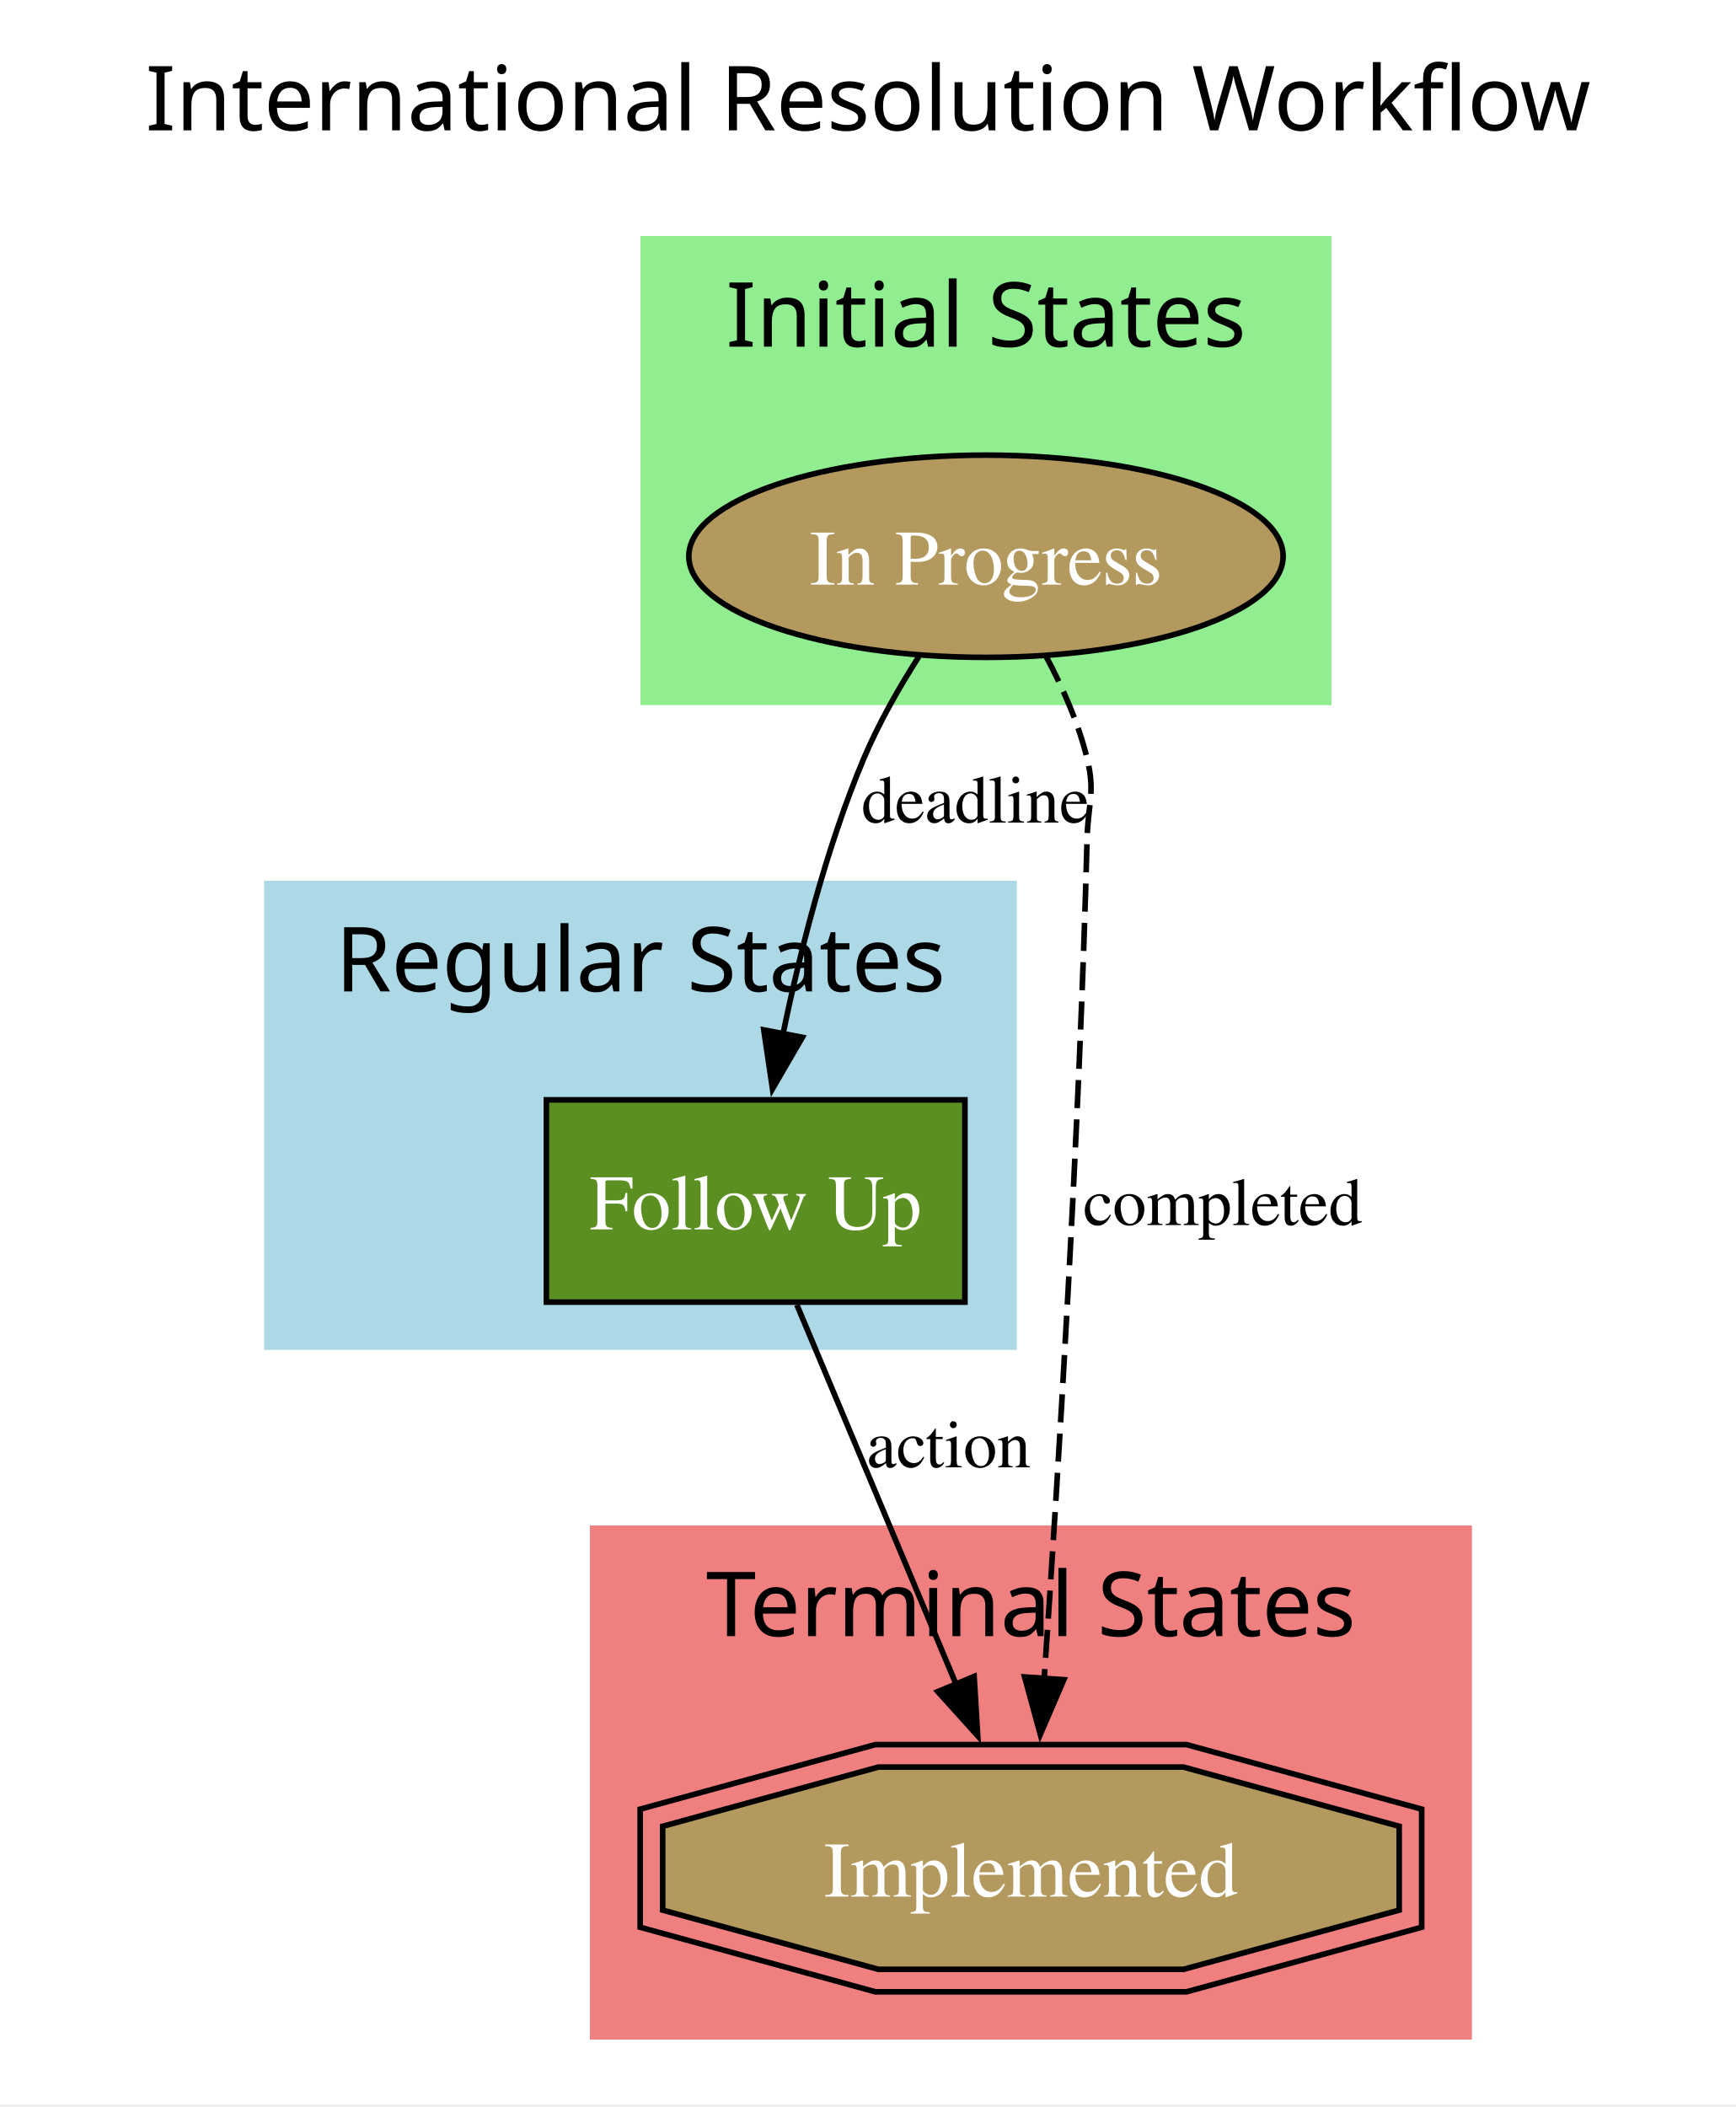
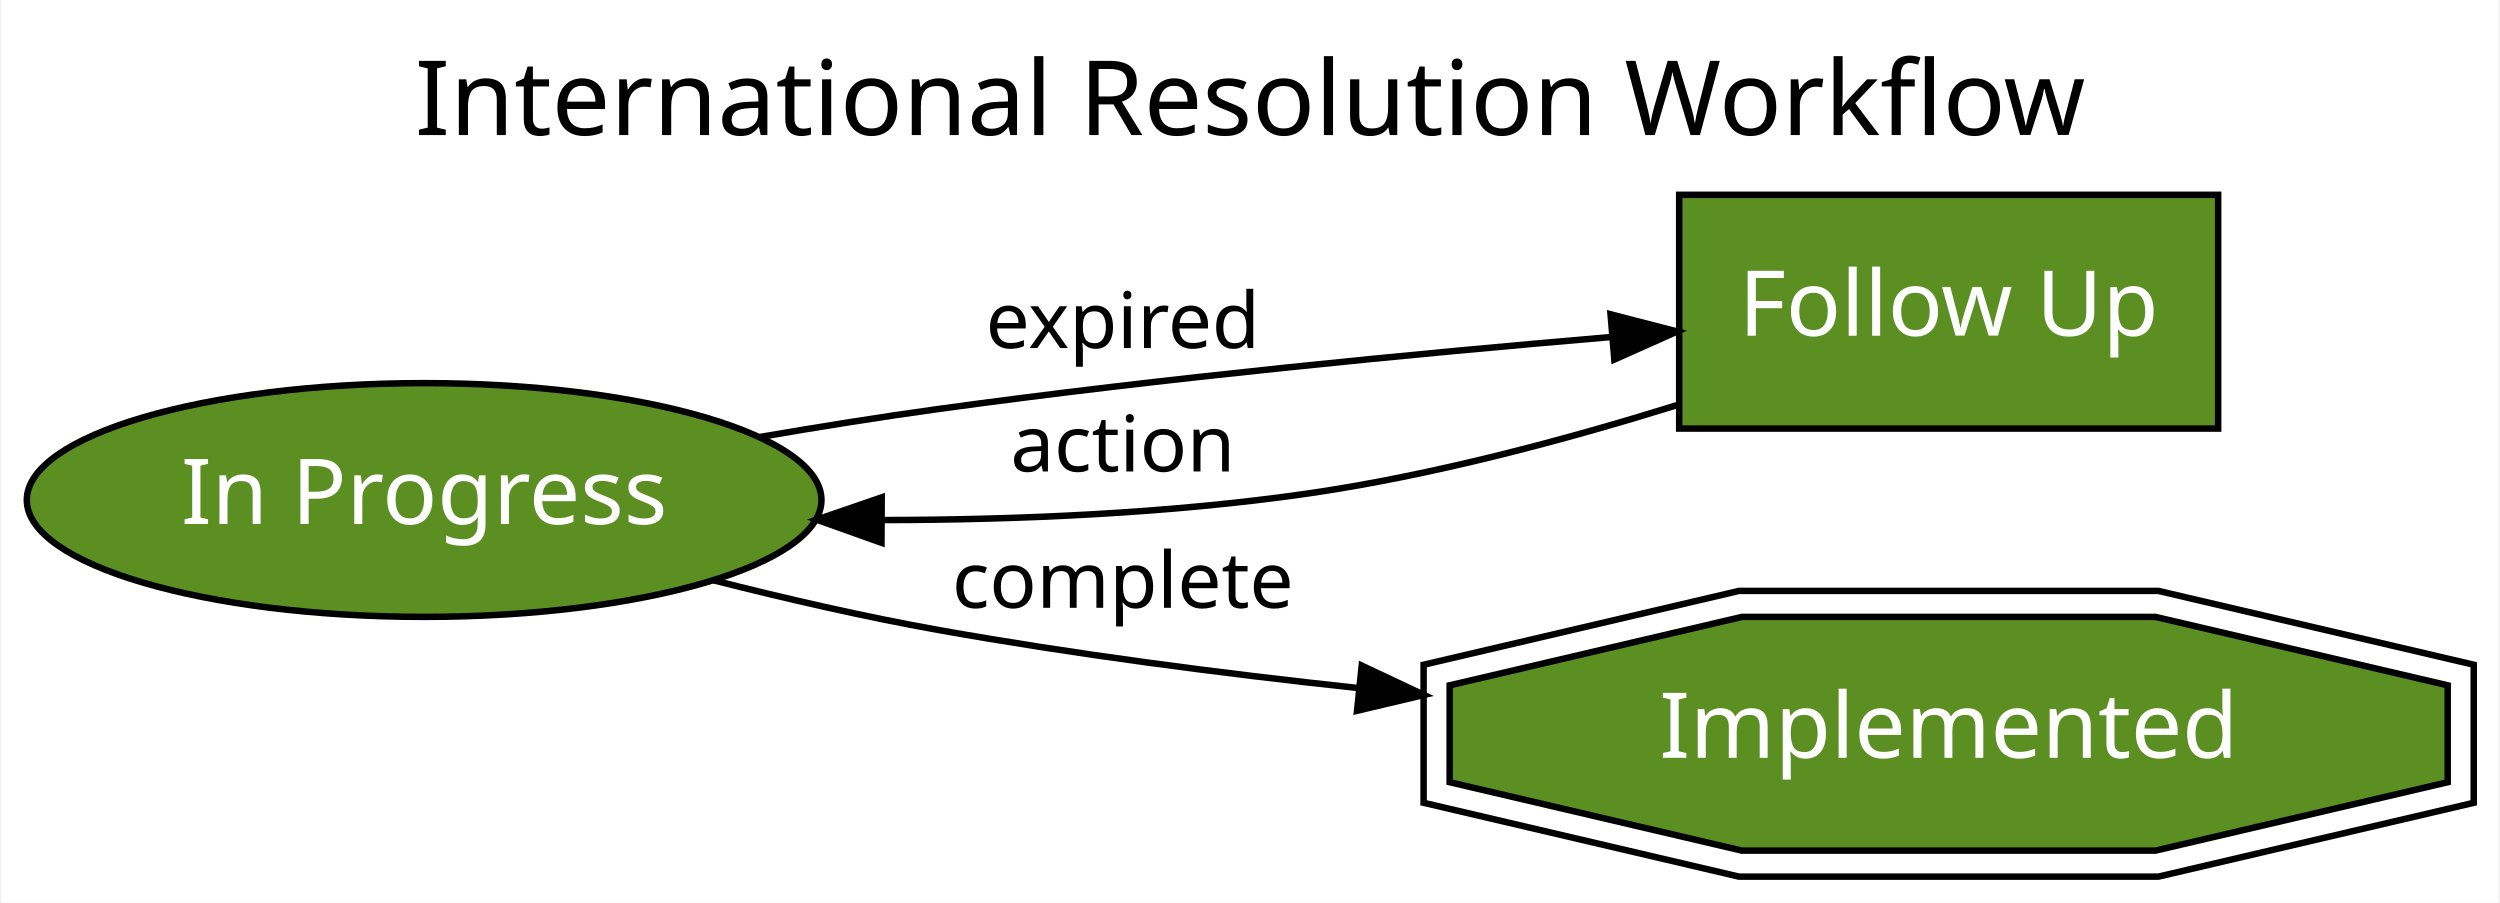
- <svg xmlns="http://www.w3.org/2000/svg" width="309pt" height="375pt" viewBox="0.00 0.00 309.00 375.00">
-   <g id="graph0" class="graph" transform="scale(1 1) rotate(0) translate(4 370.5)">
-     <polygon fill="white" stroke="none" points="-4,4 -4,-370.5 305,-370.5 305,4 -4,4" />
-     <text xml:space="preserve" text-anchor="middle" x="150.5" y="-347.3" font-family="bold" font-size="16.00">International Resolution Workflow</text>
-     <g id="clust1" class="cluster">
-       <polygon fill="lightgreen" stroke="lightgreen" points="110.5,-245.5 110.5,-328 232.5,-328 232.5,-245.5 110.5,-245.5" />
-       <text xml:space="preserve" text-anchor="middle" x="171.5" y="-308.8" font-family="bold" font-size="16.00">Initial States</text>
-     </g>
-     <g id="clust2" class="cluster">
-       <polygon fill="lightblue" stroke="lightblue" points="43.5,-130.75 43.5,-213.25 176.5,-213.25 176.5,-130.75 43.5,-130.75" />
-       <text xml:space="preserve" text-anchor="middle" x="110" y="-194.05" font-family="bold" font-size="16.00">Regular States</text>
-     </g>
-     <g id="clust3" class="cluster">
-       <polygon fill="lightcoral" stroke="lightcoral" points="101.5,-8 101.5,-98.5 257.5,-98.5 257.5,-8 101.5,-8" />
-       <text xml:space="preserve" text-anchor="middle" x="179.5" y="-79.3" font-family="bold" font-size="16.00">Terminal States</text>
-     </g>
+ <svg xmlns="http://www.w3.org/2000/svg" width="385pt" height="139pt" viewBox="0.00 0.00 384.55 139.00">
+   <g id="graph0" class="graph" transform="scale(1 1) rotate(0) translate(4 135)">
+     <polygon fill="white" stroke="transparent" points="-4,4 -4,-135 380.55,-135 380.55,4 -4,4" />
+     <text text-anchor="middle" x="188.28" y="-114.2" font-family="bold" font-size="16.00">International Resolution Workflow</text>
    <g id="node1" class="node">
-       <ellipse fill="#b3995d" stroke="black" cx="171.5" cy="-271.5" rx="52.89" ry="18" />
-       <text xml:space="preserve" text-anchor="middle" x="171.5" y="-266.45" font-family="Times,serif" font-size="14.00" fill="white">In Progress</text>
+       <ellipse fill="#5b8f22" stroke="black" cx="61.09" cy="-58" rx="61.19" ry="18" />
+       <text text-anchor="middle" x="61.09" y="-54.3" font-family="Times-Roman" font-size="14.00" fill="white">In Progress</text>
    </g>
    <g id="node2" class="node">
-       <polygon fill="#5b8f22" stroke="black" points="167.75,-174.75 93.25,-174.75 93.25,-138.75 167.75,-138.75 167.75,-174.75" />
-       <text xml:space="preserve" text-anchor="middle" x="130.5" y="-151.7" font-family="Times,serif" font-size="14.00" fill="white">Follow Up</text>
+       <polygon fill="#5b8f22" stroke="black" points="337.37,-105 254.37,-105 254.37,-69 337.37,-69 337.37,-105" />
+       <text text-anchor="middle" x="295.87" y="-83.3" font-family="Times-Roman" font-size="14.00" fill="white">Follow Up</text>
    </g>
    <g id="edge3" class="edge">
-       <path fill="none" stroke="black" d="M159.54,-253.63C155.99,-248.06 152.36,-241.7 149.75,-235.5 143.14,-219.83 138.45,-201.39 135.36,-186.4" />
-       <polygon fill="black" stroke="black" points="138.82,-185.88 133.5,-176.72 131.95,-187.2 138.82,-185.88" />
-       <text xml:space="preserve" text-anchor="middle" x="169.62" y="-224.1" font-family="Times,serif" font-size="12.00">deadline</text>
+       <path fill="none" stroke="black" d="M112.83,-67.71C121.92,-69.27 131.32,-70.78 140.19,-72 174.62,-76.75 213.56,-80.52 243.76,-83.09" />
+       <polygon fill="black" stroke="black" points="243.8,-86.6 254.06,-83.95 244.38,-79.63 243.8,-86.6" />
+       <text text-anchor="middle" x="168.69" y="-81.4" font-family="Times-Roman" font-size="12.00">expired</text>
    </g>
    <g id="node3" class="node">
-       <polygon fill="#b3995d" stroke="black" points="245.05,-30.54 245.05,-45.46 206.65,-56 152.35,-56 113.95,-45.46 113.95,-30.54 152.35,-20 206.65,-20 245.05,-30.54" />
-       <polygon fill="none" stroke="black" points="249.05,-27.49 249.05,-48.51 207.19,-60 151.81,-60 109.95,-48.51 109.95,-27.49 151.81,-16 207.19,-16 249.05,-27.49" />
-       <text xml:space="preserve" text-anchor="middle" x="179.5" y="-32.95" font-family="Times,serif" font-size="14.00" fill="white">Implemented</text>
+       <polygon fill="#5b8f22" stroke="black" points="372.72,-14.54 372.72,-29.46 327.7,-40 264.04,-40 219.02,-29.46 219.02,-14.54 264.04,-4 327.7,-4 372.72,-14.54" />
+       <polygon fill="none" stroke="black" points="376.73,-11.37 376.73,-32.63 328.17,-44 263.57,-44 215.01,-32.63 215.01,-11.37 263.57,0 328.17,0 376.73,-11.37" />
+       <text text-anchor="middle" x="295.87" y="-18.3" font-family="Times-Roman" font-size="14.00" fill="white">Implemented</text>
    </g>
    <g id="edge2" class="edge">
-       <path fill="none" stroke="black" stroke-dasharray="5,2" d="M182.19,-253.69C185.16,-248.12 187.99,-241.74 189.5,-235.5 190.99,-229.34 189.67,-227.58 189.5,-221.25 188.13,-168.88 184.36,-108.15 181.86,-71.69" />
-       <polygon fill="black" stroke="black" points="185.36,-71.55 181.17,-61.82 178.38,-72.04 185.36,-71.55" />
-       <text xml:space="preserve" text-anchor="middle" x="213.64" y="-152.47" font-family="Times,serif" font-size="12.00">completed</text>
+       <path fill="none" stroke="black" d="M105.63,-45.64C116.82,-42.8 128.89,-40.02 140.19,-38 161.07,-34.27 183.7,-31.32 205.04,-29.03" />
+       <polygon fill="black" stroke="black" points="205.48,-32.5 215.07,-27.98 204.76,-25.54 205.48,-32.5" />
+       <text text-anchor="middle" x="168.69" y="-41.4" font-family="Times-Roman" font-size="12.00">complete</text>
    </g>
    <g id="edge1" class="edge">
-       <path fill="none" stroke="black" d="M137.84,-138.27C145.33,-120.42 157.12,-92.32 166.25,-70.57" />
-       <polygon fill="black" stroke="black" points="169.39,-72.13 170.03,-61.56 162.93,-69.43 169.39,-72.13" />
-       <text xml:space="preserve" text-anchor="middle" x="164.86" y="-109.35" font-family="Times,serif" font-size="12.00">action</text>
+       <path fill="none" stroke="black" d="M254.06,-72.62C236.75,-67.23 216.22,-61.75 197.19,-59 176.04,-55.95 152.84,-54.94 131.72,-54.91" />
+       <polygon fill="black" stroke="black" points="131.52,-51.41 121.54,-54.97 131.56,-58.41 131.52,-51.41" />
+       <text text-anchor="middle" x="168.69" y="-62.4" font-family="Times-Roman" font-size="12.00">action</text>
    </g>
  </g>
</svg>
